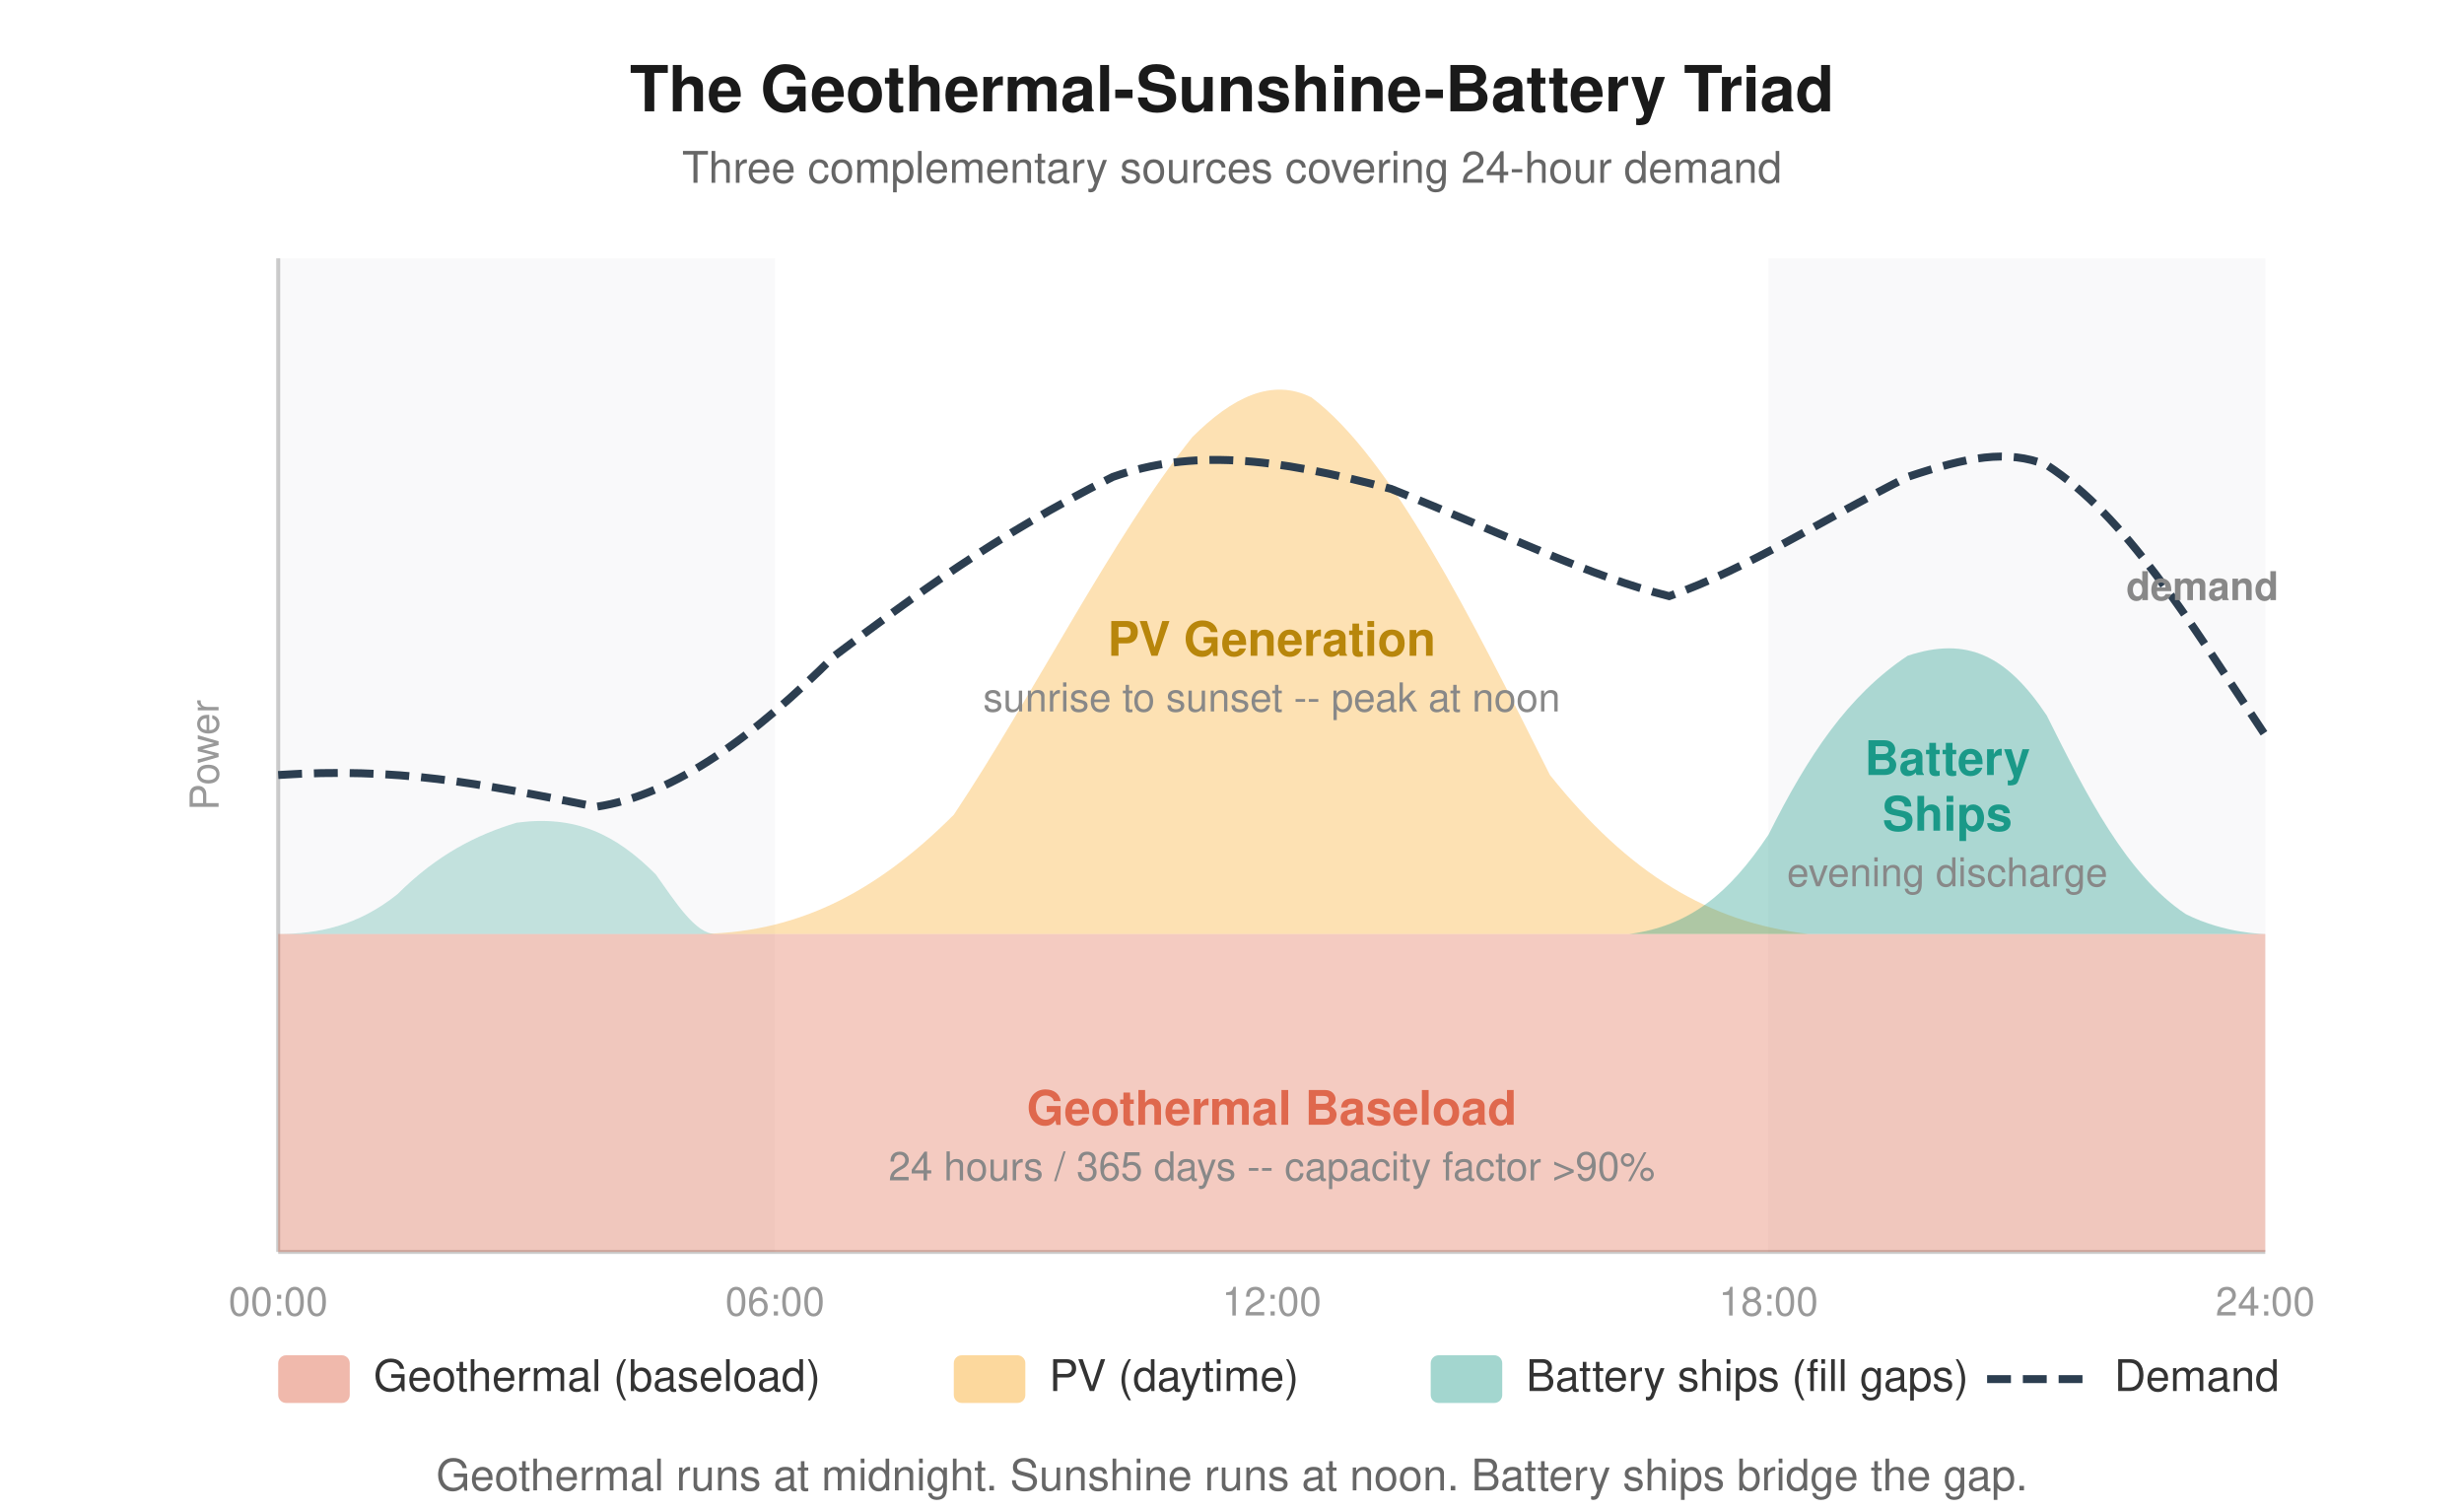
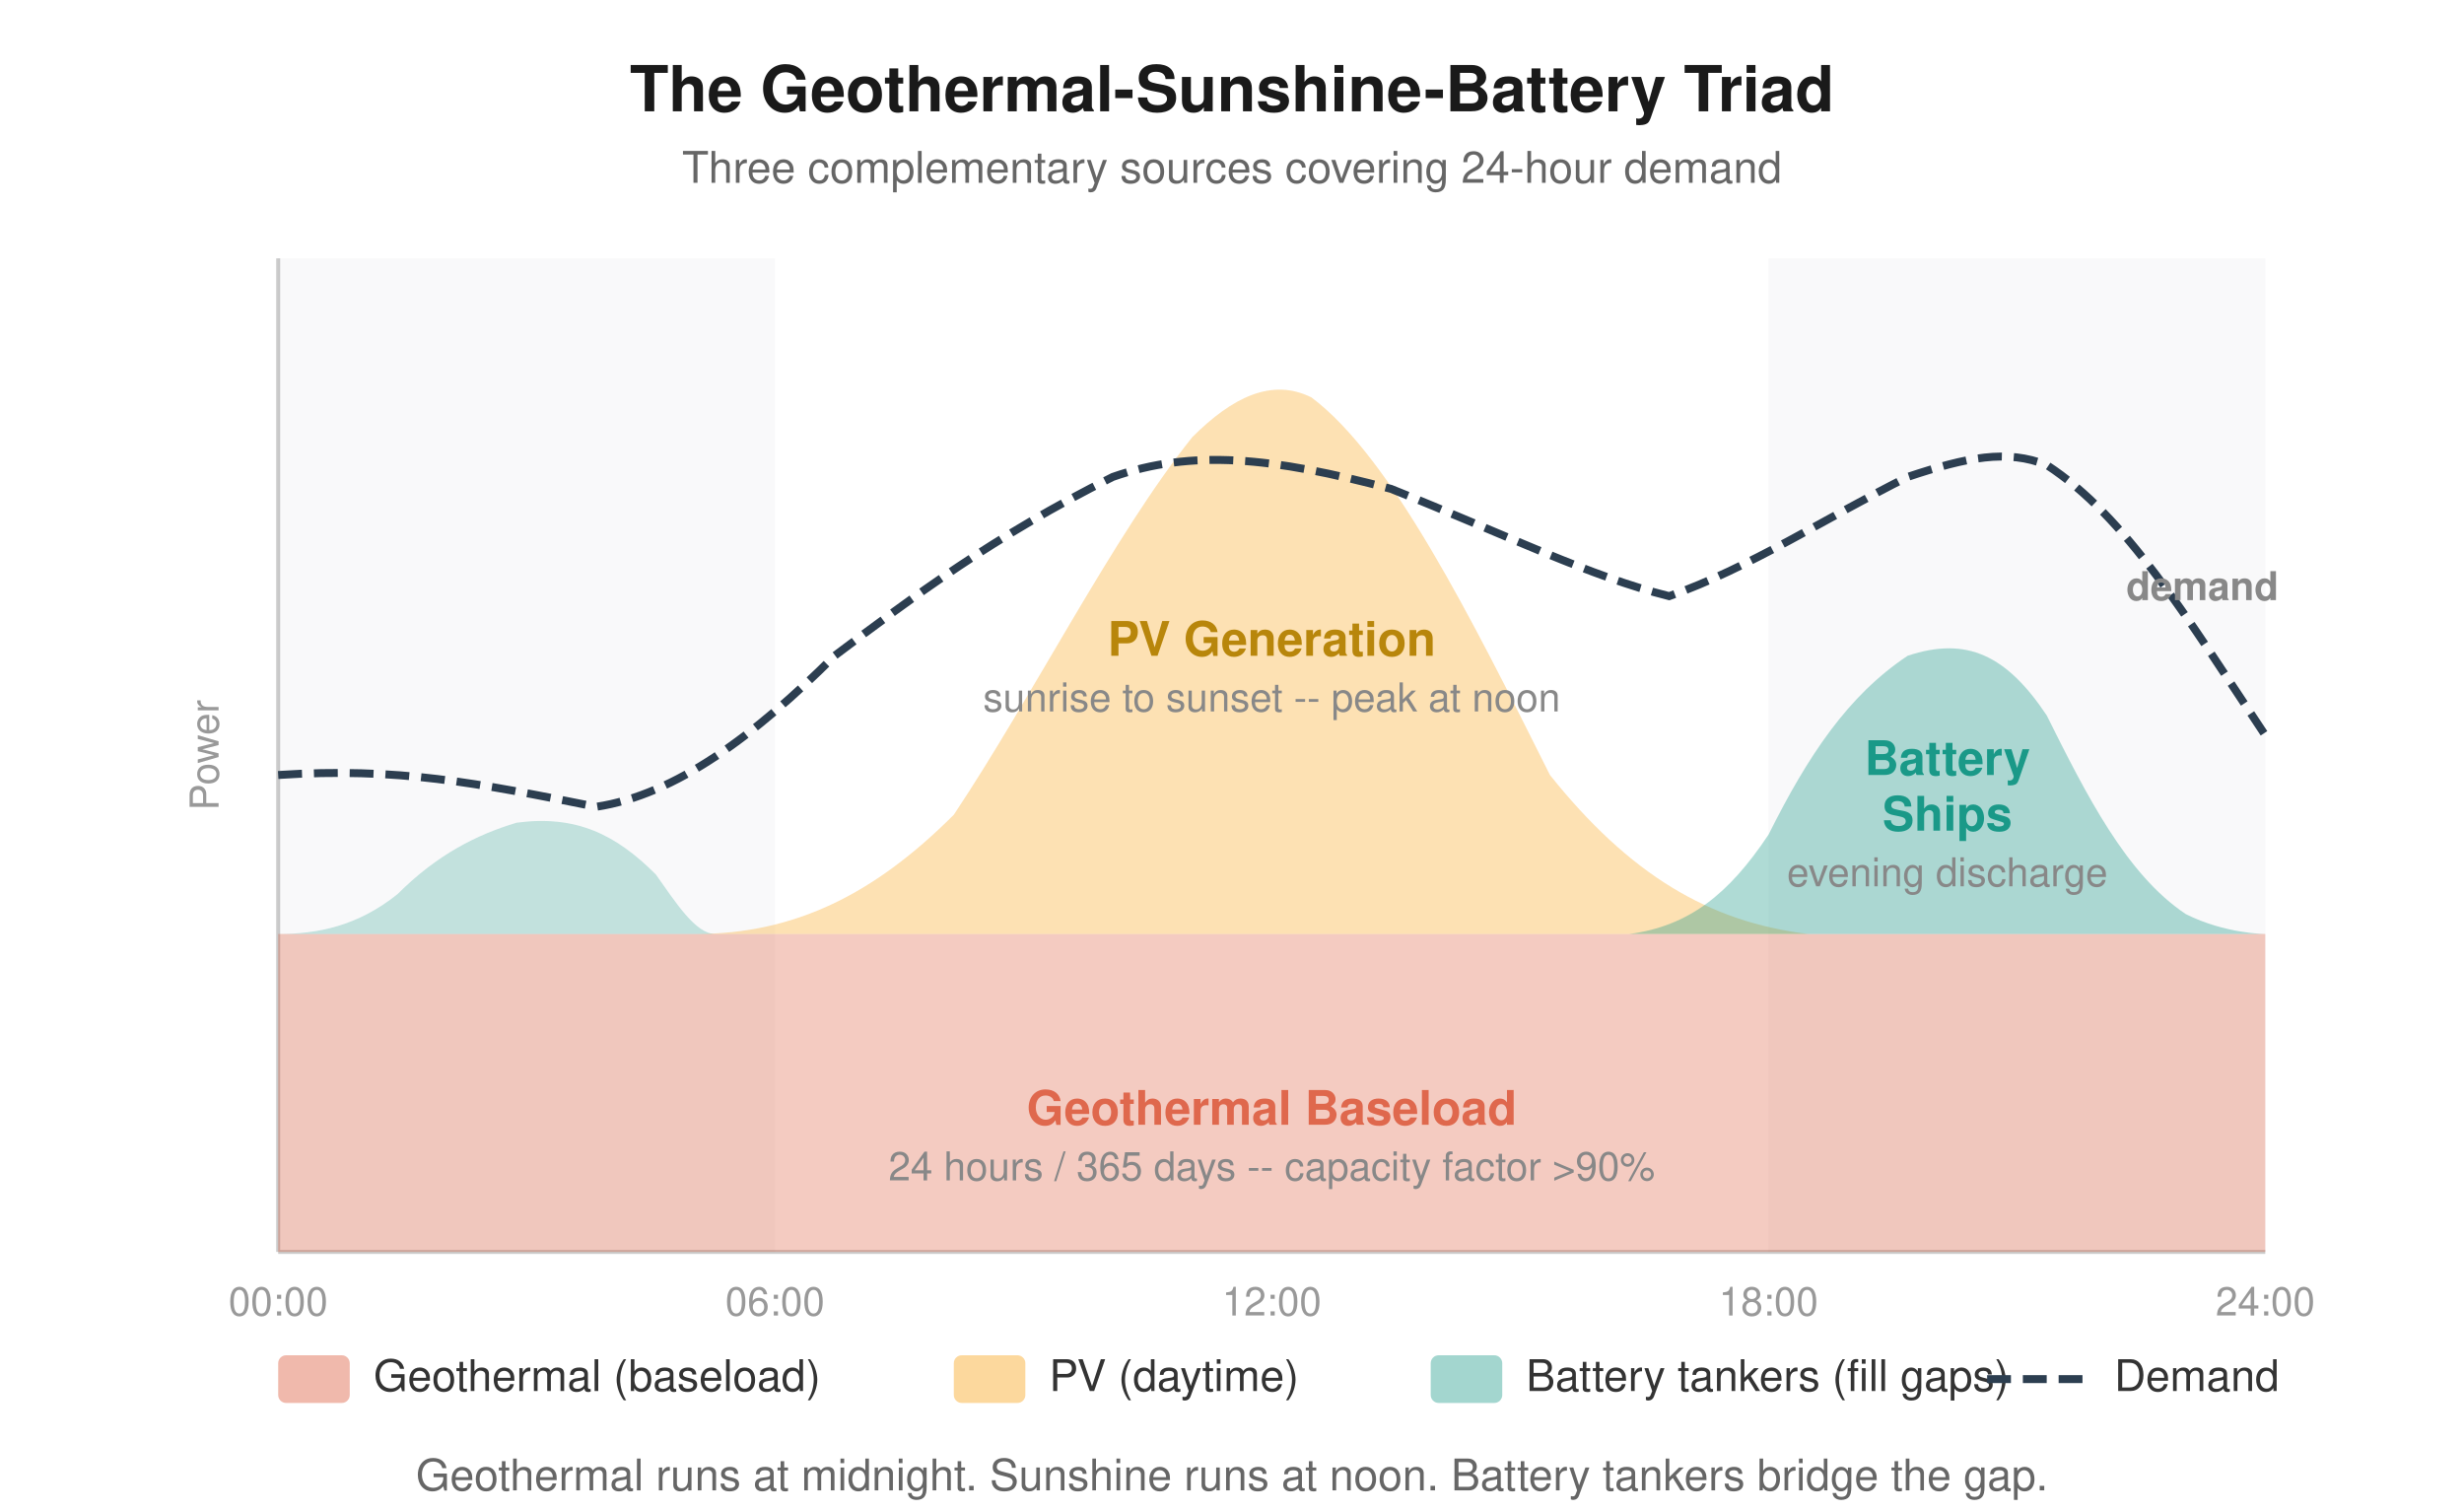
<svg xmlns="http://www.w3.org/2000/svg" viewBox="0 0 620 380">
  <style>
    text { font-family: -apple-system, 'Segoe UI', Helvetica, Arial, sans-serif; }
    .title { font-size: 16px; font-weight: 600; fill: #1a1a1a; }
    .subtitle { font-size: 11px; fill: #666; }
    .axis-label { font-size: 10px; fill: #999; }
    .source-label { font-size: 12px; font-weight: 600; }
    .note { font-size: 10px; fill: #888; }
    .legend-text { font-size: 11px; fill: #333; }
  </style>
  <text x="310" y="28" text-anchor="middle" class="title">The Geothermal-Sunshine-Battery Triad</text>
  <text x="310" y="46" text-anchor="middle" class="subtitle">Three complementary sources covering 24-hour demand</text>
  <g transform="translate(70, 65)">
    <line x1="0" y1="0" x2="0" y2="250" stroke="#ccc" stroke-width="1" />
    <line x1="0" y1="250" x2="500" y2="250" stroke="#ccc" stroke-width="1" />
    <text x="-15" y="125" text-anchor="middle" transform="rotate(-90, -15, 125)" class="axis-label">Power</text>
    <text x="0" y="266" text-anchor="middle" class="axis-label">00:00</text>
    <text x="125" y="266" text-anchor="middle" class="axis-label">06:00</text>
    <text x="250" y="266" text-anchor="middle" class="axis-label">12:00</text>
    <text x="375" y="266" text-anchor="middle" class="axis-label">18:00</text>
    <text x="500" y="266" text-anchor="middle" class="axis-label">24:00</text>
    <rect x="0" y="0" width="125" height="250" fill="#1a1a3a" opacity="0.03" />
    <rect x="375" y="0" width="125" height="250" fill="#1a1a3a" opacity="0.03" />
    <rect x="0" y="170" width="500" height="80" fill="#d94f30" opacity="0.3" />
    <text x="250" y="218" text-anchor="middle" class="source-label" fill="#d94f30" opacity="0.8">Geothermal Baseload</text>
    <text x="250" y="232" text-anchor="middle" class="note" fill="#d94f30">24 hours / 365 days -- capacity factor &gt;90%</text>
    <path d="M 0,170 L 105,170 C 130,170 150,160 170,140 C 190,110 210,70 230,45 C 240,35 250,30 260,35 C 280,50 300,90 320,130 C 340,155 360,167 385,170 L 500,170 L 500,170 L 0,170 Z" fill="#f9a825" opacity="0.35" />
    <text x="250" y="100" text-anchor="middle" class="source-label" fill="#b8860b">PV Generation</text>
    <text x="250" y="114" text-anchor="middle" class="note" fill="#b8860b">sunrise to sunset -- peak at noon</text>
    <path d="M 340,170 C 355,168 365,160 375,145 C 385,125 395,110 410,100 C 425,95 435,100 445,115 C 455,135 465,155 480,165 C 490,170 500,170 500,170 L 500,170 L 340,170 Z" fill="#1a9988" opacity="0.35" />
    <path d="M 0,170 C 10,170 20,168 30,160 C 40,150 50,145 60,142 C 75,140 85,145 95,155 C 100,162 105,170 110,170 L 0,170 Z" fill="#1a9988" opacity="0.25" />
    <text x="420" y="130" text-anchor="middle" class="source-label" fill="#1a9988">Battery</text>
    <text x="420" y="144" text-anchor="middle" class="source-label" fill="#1a9988">Ships</text>
    <text x="420" y="158" text-anchor="middle" class="note" fill="#1a9988">evening discharge</text>
    <path d="M 0,130 C 30,128 50,132 80,138 C 100,135 120,120 140,100 C 160,85 180,70 210,55 C 230,48 250,50 280,58 C 310,70 330,80 350,85 C 370,78 390,65 410,55 C 425,50 435,48 445,52 C 465,65 480,90 500,120" fill="none" stroke="#2c3e50" stroke-width="2" stroke-dasharray="6,3" />
    <text x="465" y="86" class="note" fill="#2c3e50" font-weight="600">demand</text>
  </g>
  <g transform="translate(70, 345)">
    <rect x="0" y="-4" width="18" height="12" rx="2" fill="#d94f30" opacity="0.4" />
    <text x="24" y="5" class="legend-text">Geothermal (baseload)</text>
    <rect x="170" y="-4" width="18" height="12" rx="2" fill="#f9a825" opacity="0.45" />
    <text x="194" y="5" class="legend-text">PV (daytime)</text>
    <rect x="290" y="-4" width="18" height="12" rx="2" fill="#1a9988" opacity="0.4" />
-     <text x="314" y="5" class="legend-text">Battery ships (fill gaps)</text>
+     <text x="314" y="5" class="legend-text">Battery tankers (fill gaps)</text>
    <line x1="430" y1="2" x2="455" y2="2" stroke="#2c3e50" stroke-width="2" stroke-dasharray="6,3" />
    <text x="462" y="5" class="legend-text">Demand</text>
  </g>
-   <text x="310" y="375" text-anchor="middle" class="subtitle">Geothermal runs at midnight. Sunshine runs at noon. Battery ships bridge the gap.</text>
+   <text x="310" y="375" text-anchor="middle" class="subtitle">Geothermal runs at midnight. Sunshine runs at noon. Battery tankers bridge the gap.</text>
</svg>
